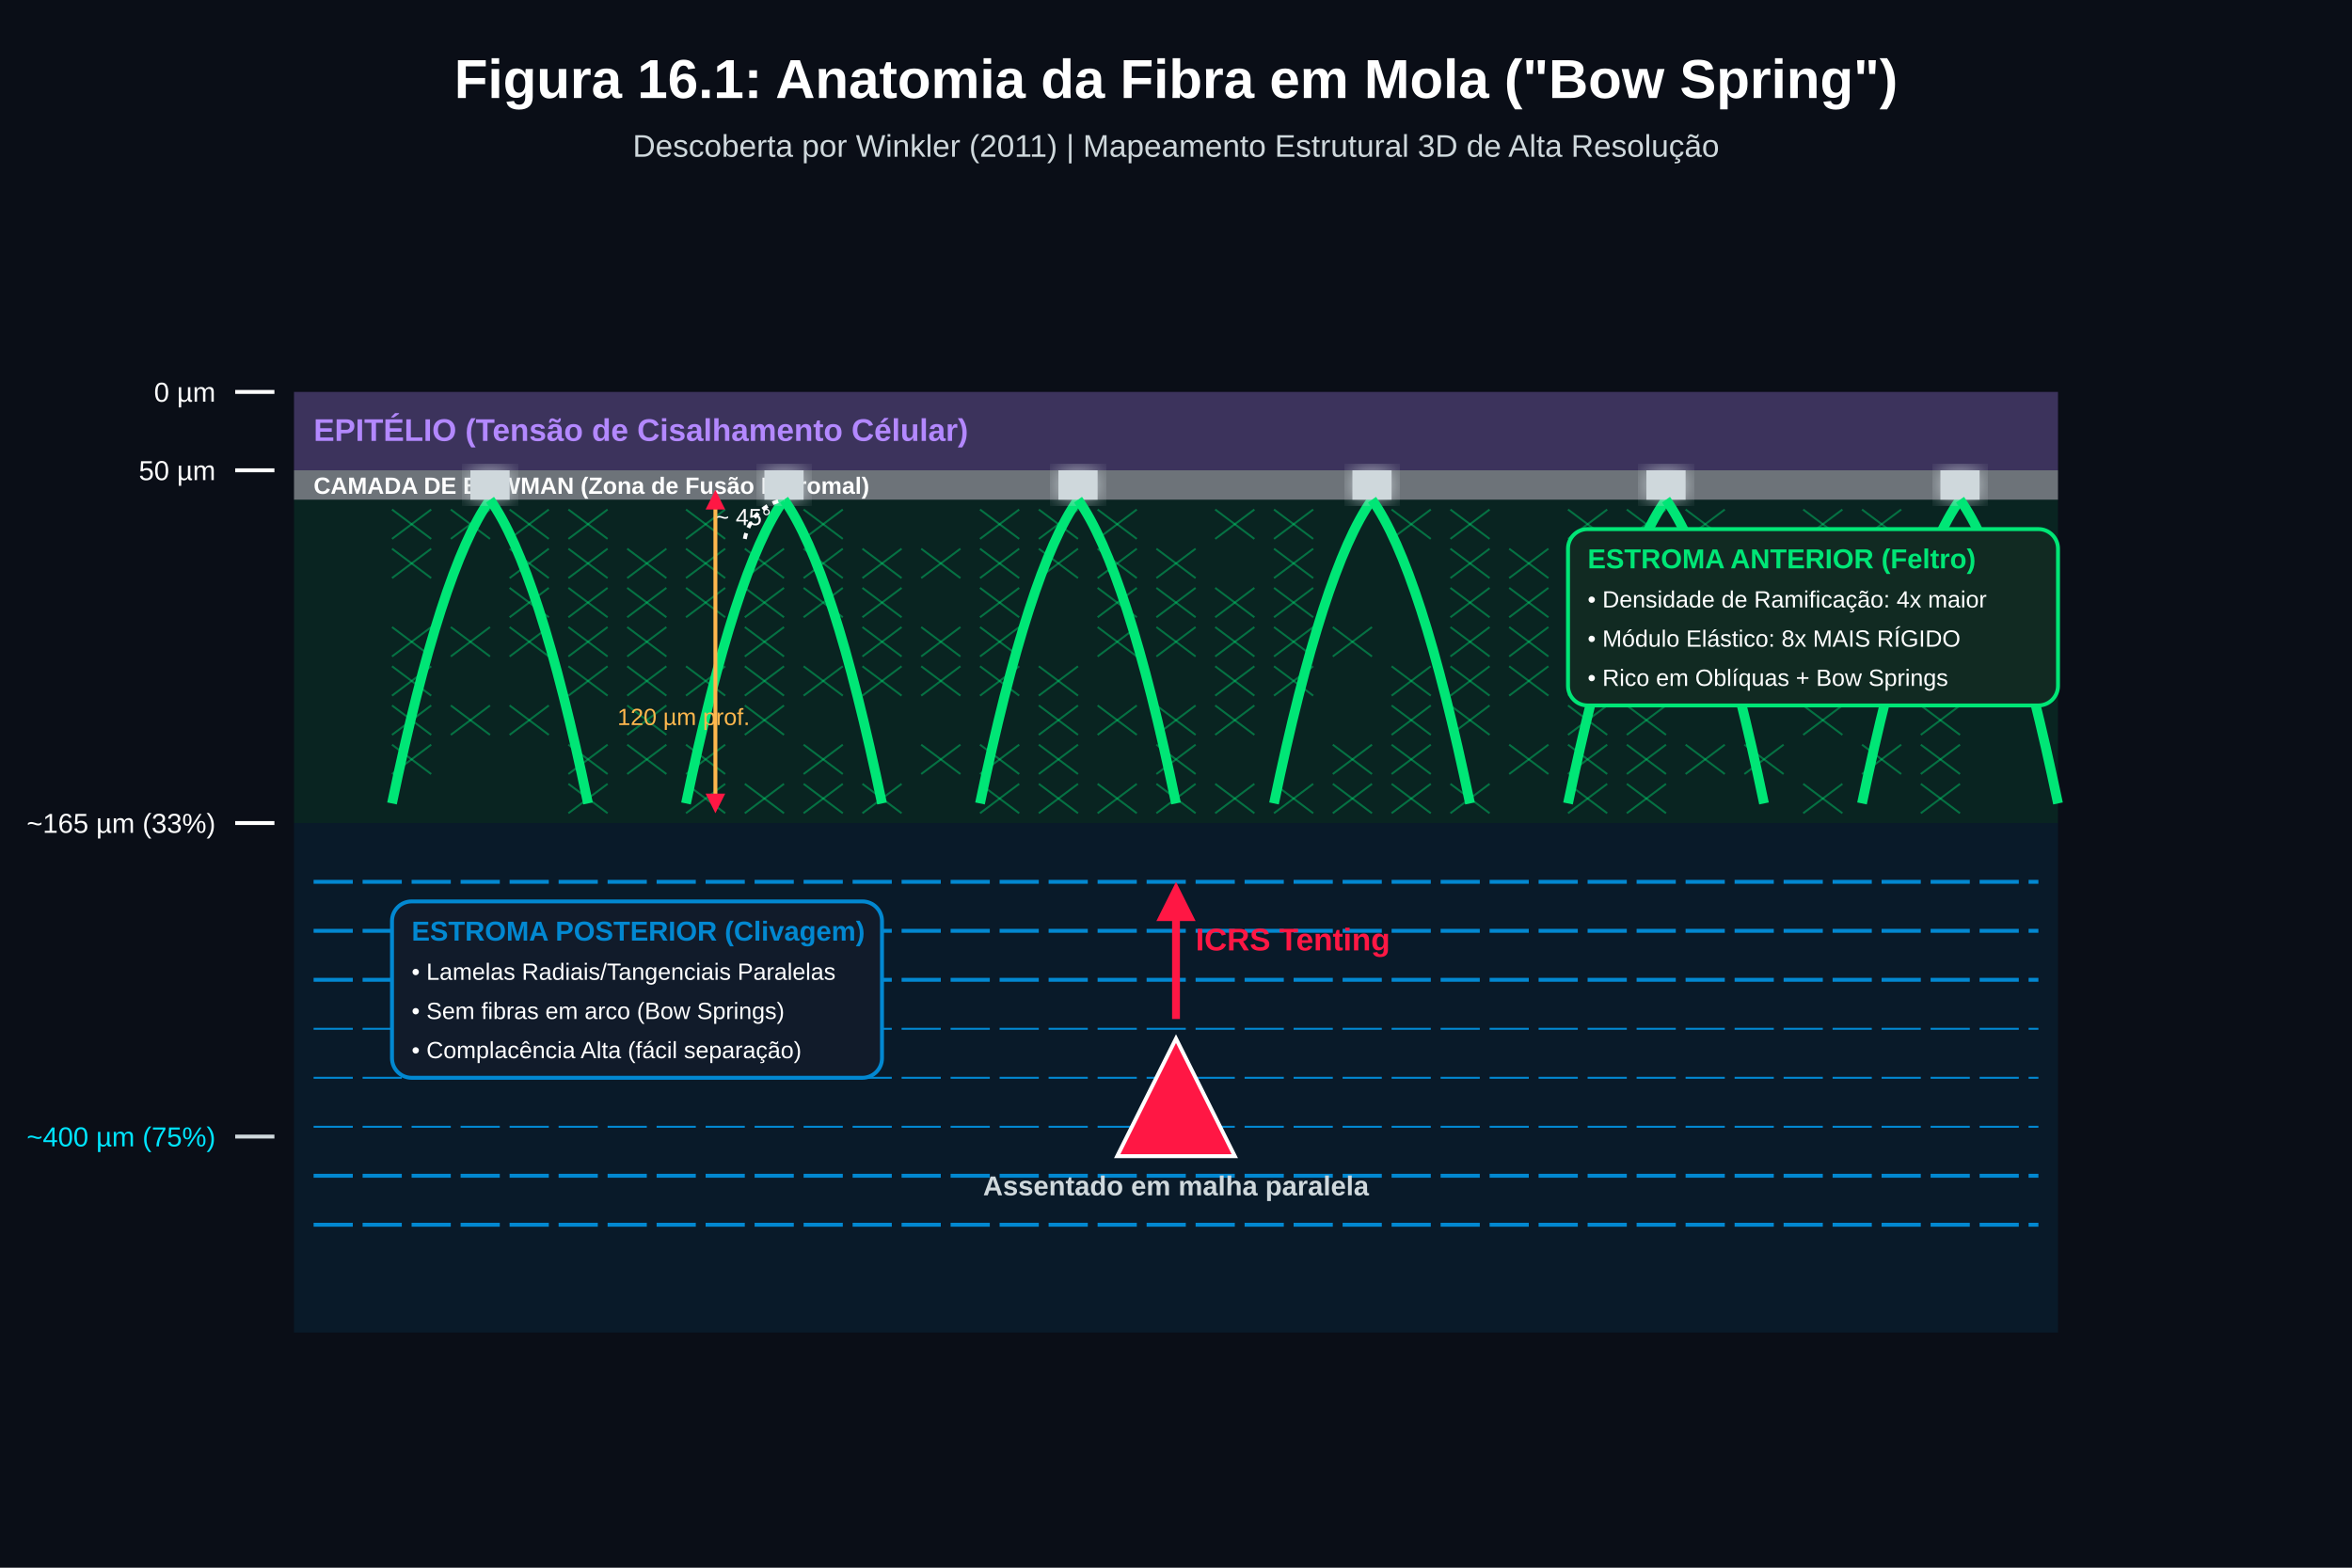
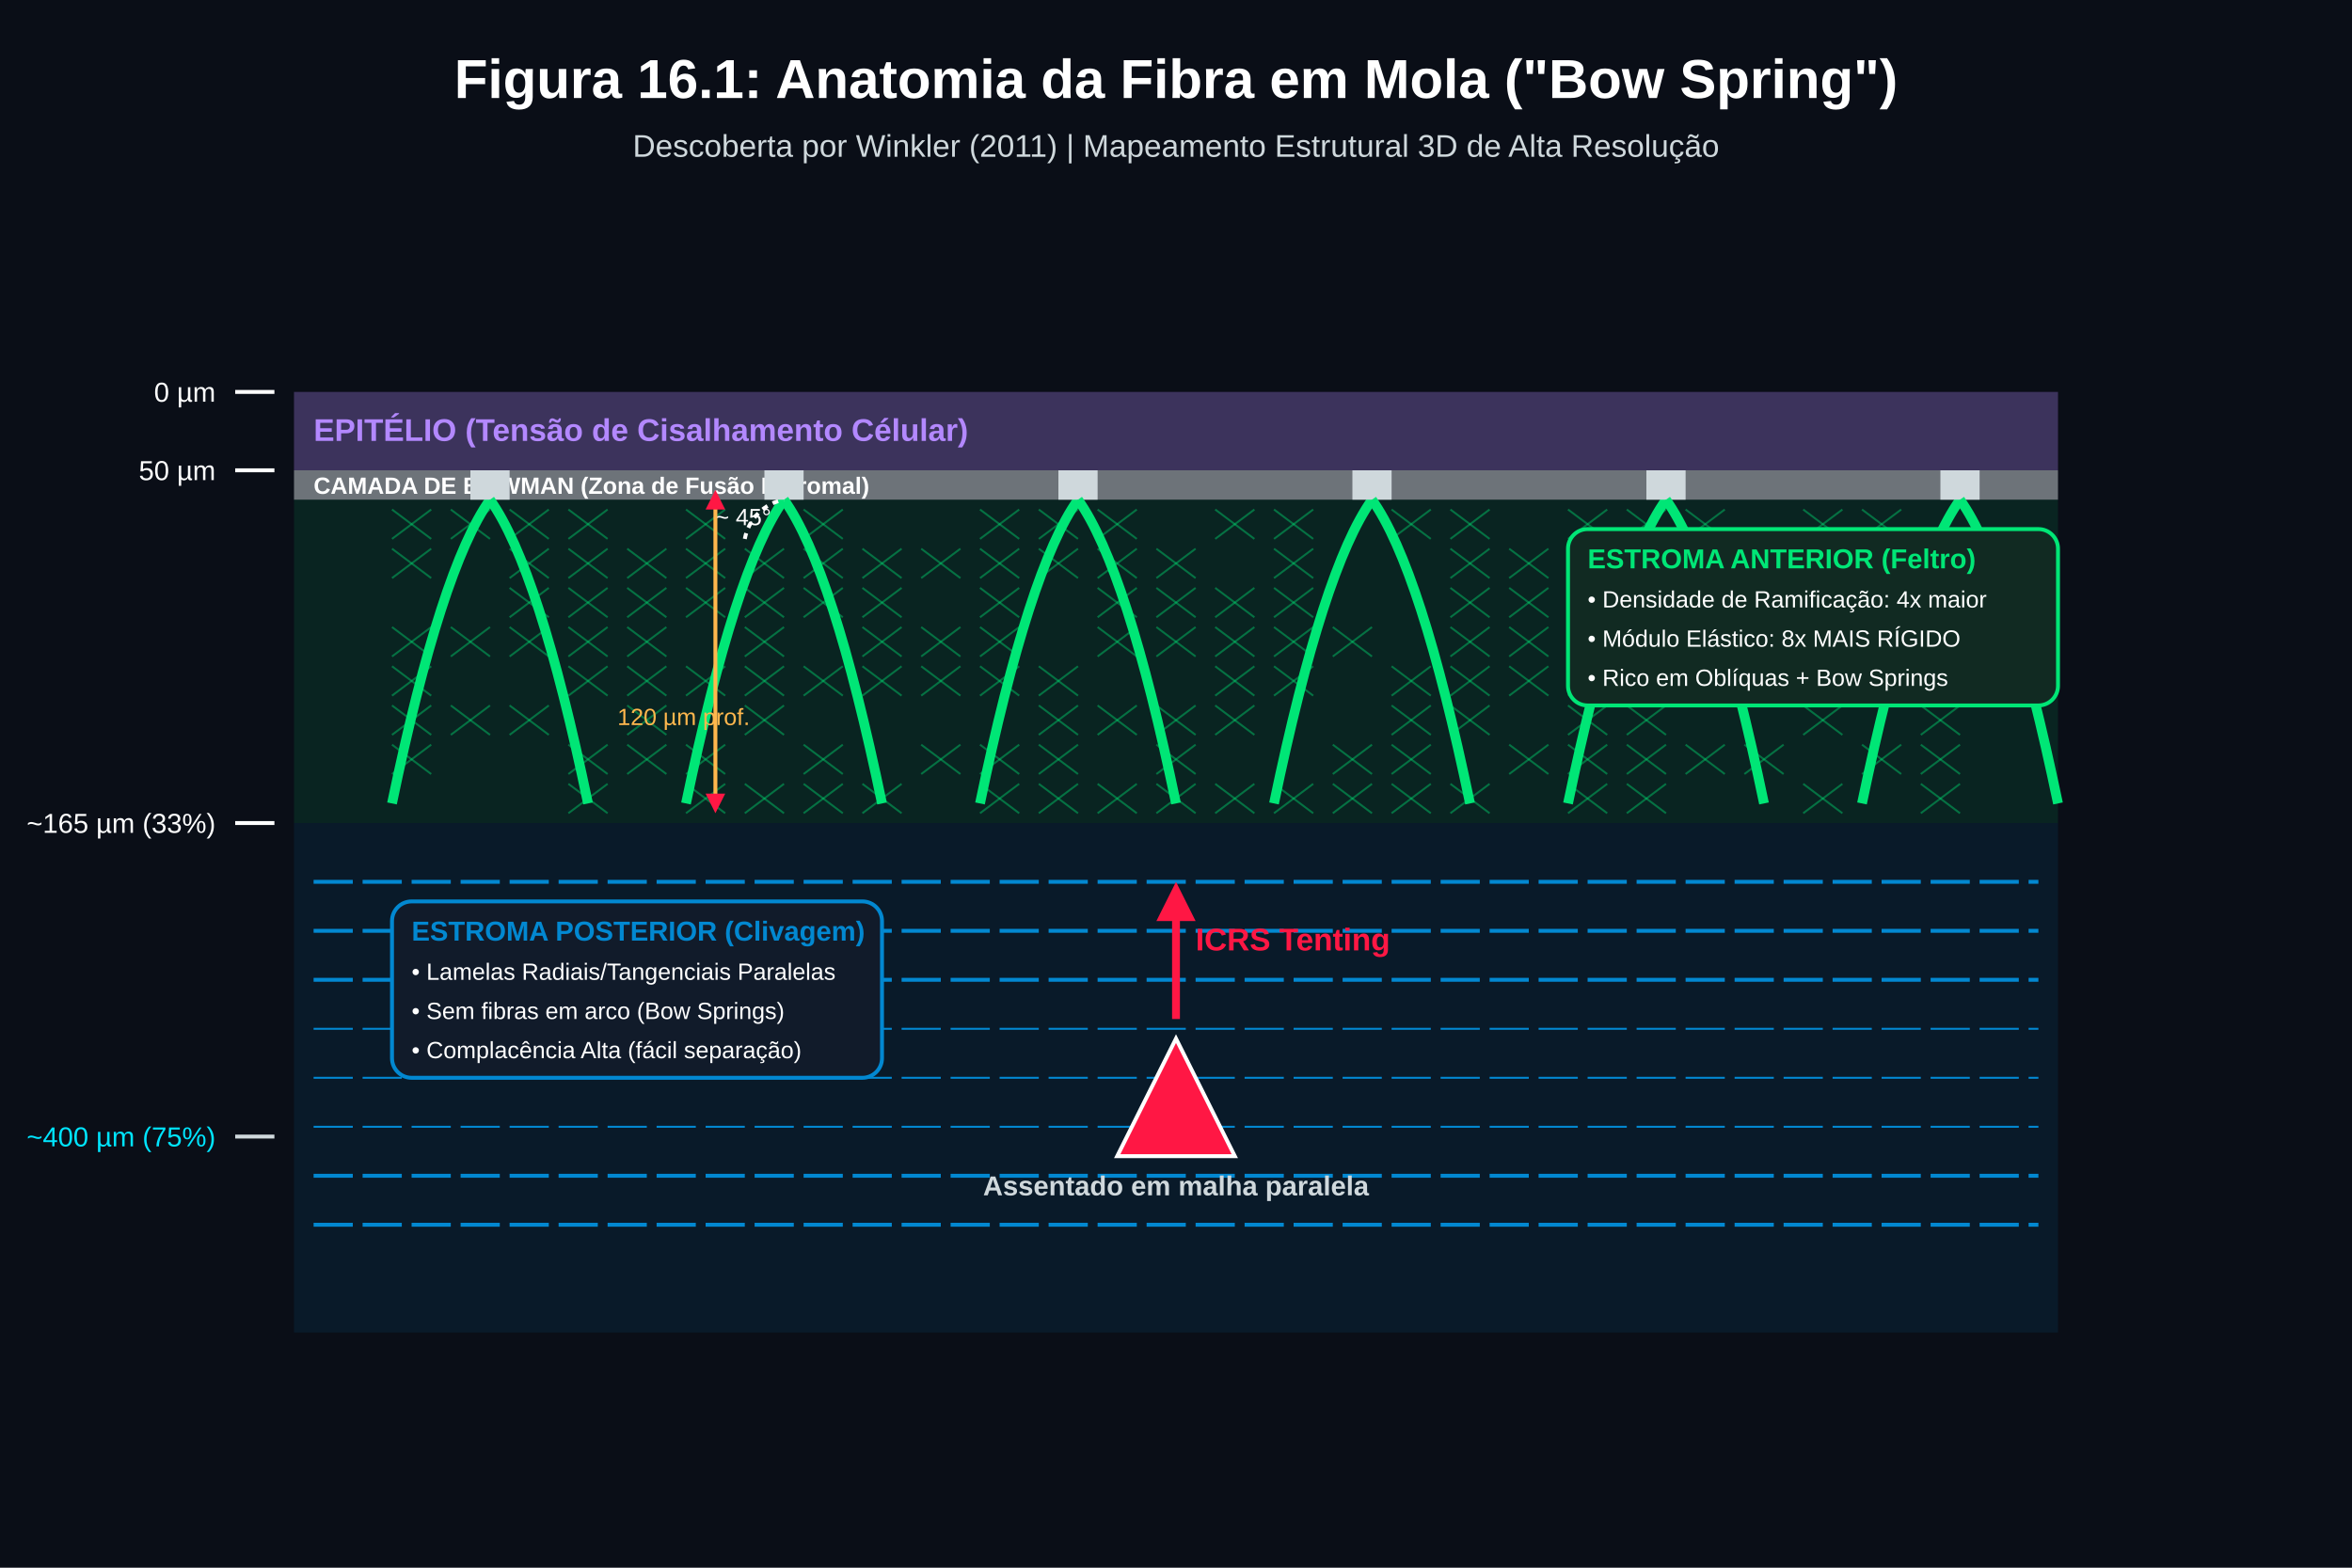
<svg xmlns="http://www.w3.org/2000/svg" viewBox="0 0 1200 800">
  <rect width="1200" height="800" fill="#0A0E17" />
  <defs>
-     <filter id="glowF" x="-20%" y="-20%" width="140%" height="140%">
-       <feGaussianBlur stdDeviation="6" result="blur" />
-       <feMerge>
-         <feMergeNode in="blur" />
-         <feMergeNode in="SourceGraphic" />
-       </feMerge>
-     </filter>
    <marker id="arrowB" viewBox="0 0 10 10" refX="5" refY="5" markerWidth="5" markerHeight="5" orient="auto-start-reverse">
      <path d="M 0 0 L 10 5 L 0 10 z" fill="#0288d1" />
    </marker>
    <marker id="arrowR" viewBox="0 0 10 10" refX="5" refY="5" markerWidth="5" markerHeight="5" orient="auto-start-reverse">
      <path d="M 0 0 L 10 5 L 0 10 z" fill="#ff1744" />
    </marker>
  </defs>
  <text x="600" y="50" fill="#ffffff" font-family="Arial" font-size="28" font-weight="bold" text-anchor="middle">Figura 16.1: Anatomia da Fibra em Mola ("Bow Spring")</text>
  <text x="600" y="80" fill="#cfd8dc" font-family="Arial" font-size="16" text-anchor="middle">Descoberta por Winkler (2011) | Mapeamento Estrutural 3D de Alta Resolução</text>
  <rect x="150" y="200" width="900" height="40" fill="#b388ff" opacity="0.3" />
  <rect x="150" y="240" width="900" height="15" fill="#cfd8dc" opacity="0.5" />
  <rect x="150" y="255" width="900" height="165" fill="#00e676" opacity="0.1" />
  <rect x="150" y="420" width="900" height="260" fill="#0288d1" opacity="0.1" />
  <line x1="120" y1="200" x2="140" y2="200" stroke="#ffffff" stroke-width="2" />
  <text x="110" y="205" fill="#ffffff" font-family="Arial" font-size="14" text-anchor="end">0 µm</text>
  <line x1="120" y1="240" x2="140" y2="240" stroke="#ffffff" stroke-width="2" />
  <text x="110" y="245" fill="#ffffff" font-family="Arial" font-size="14" text-anchor="end">50 µm</text>
  <line x1="120" y1="420" x2="140" y2="420" stroke="#ffffff" stroke-width="2" />
  <text x="110" y="425" fill="#ffffff" font-family="Arial" font-size="14" text-anchor="end">~165 µm (33%)</text>
  <line x1="120" y1="580" x2="140" y2="580" stroke="#cfd8dc" stroke-width="2" />
  <text x="110" y="585" fill="#00e5ff" font-family="Arial" font-size="14" text-anchor="end">~400 µm (75%)</text>
  <text x="160" y="225" fill="#b388ff" font-family="Arial" font-size="16" font-weight="bold">EPITÉLIO (Tensão de Cisalhamento Célular)</text>
  <text x="160" y="252" fill="#ffffff" font-family="Arial" font-size="12" font-weight="bold">CAMADA DE BOWMAN (Zona de Fusão Estromal)</text>
  <line x1="200" y1="260" x2="220" y2="275" stroke="#00e676" stroke-width="1" opacity="0.4" />
  <line x1="220" y1="260" x2="200" y2="275" stroke="#00e676" stroke-width="1" opacity="0.4" />
  <line x1="200" y1="280" x2="220" y2="295" stroke="#00e676" stroke-width="1" opacity="0.4" />
  <line x1="220" y1="280" x2="200" y2="295" stroke="#00e676" stroke-width="1" opacity="0.4" />
  <line x1="200" y1="320" x2="220" y2="335" stroke="#00e676" stroke-width="1" opacity="0.4" />
  <line x1="220" y1="320" x2="200" y2="335" stroke="#00e676" stroke-width="1" opacity="0.4" />
  <line x1="200" y1="340" x2="220" y2="355" stroke="#00e676" stroke-width="1" opacity="0.4" />
  <line x1="220" y1="340" x2="200" y2="355" stroke="#00e676" stroke-width="1" opacity="0.4" />
  <line x1="200" y1="360" x2="220" y2="375" stroke="#00e676" stroke-width="1" opacity="0.4" />
  <line x1="220" y1="360" x2="200" y2="375" stroke="#00e676" stroke-width="1" opacity="0.4" />
  <line x1="200" y1="380" x2="220" y2="395" stroke="#00e676" stroke-width="1" opacity="0.4" />
  <line x1="220" y1="380" x2="200" y2="395" stroke="#00e676" stroke-width="1" opacity="0.4" />
  <line x1="230" y1="260" x2="250" y2="275" stroke="#00e676" stroke-width="1" opacity="0.4" />
  <line x1="250" y1="260" x2="230" y2="275" stroke="#00e676" stroke-width="1" opacity="0.4" />
  <line x1="230" y1="320" x2="250" y2="335" stroke="#00e676" stroke-width="1" opacity="0.4" />
  <line x1="250" y1="320" x2="230" y2="335" stroke="#00e676" stroke-width="1" opacity="0.4" />
  <line x1="230" y1="360" x2="250" y2="375" stroke="#00e676" stroke-width="1" opacity="0.4" />
  <line x1="250" y1="360" x2="230" y2="375" stroke="#00e676" stroke-width="1" opacity="0.4" />
  <line x1="260" y1="260" x2="280" y2="275" stroke="#00e676" stroke-width="1" opacity="0.4" />
  <line x1="280" y1="260" x2="260" y2="275" stroke="#00e676" stroke-width="1" opacity="0.4" />
  <line x1="260" y1="280" x2="280" y2="295" stroke="#00e676" stroke-width="1" opacity="0.4" />
  <line x1="280" y1="280" x2="260" y2="295" stroke="#00e676" stroke-width="1" opacity="0.4" />
  <line x1="260" y1="300" x2="280" y2="315" stroke="#00e676" stroke-width="1" opacity="0.4" />
  <line x1="280" y1="300" x2="260" y2="315" stroke="#00e676" stroke-width="1" opacity="0.4" />
  <line x1="260" y1="320" x2="280" y2="335" stroke="#00e676" stroke-width="1" opacity="0.4" />
  <line x1="280" y1="320" x2="260" y2="335" stroke="#00e676" stroke-width="1" opacity="0.4" />
  <line x1="260" y1="360" x2="280" y2="375" stroke="#00e676" stroke-width="1" opacity="0.4" />
  <line x1="280" y1="360" x2="260" y2="375" stroke="#00e676" stroke-width="1" opacity="0.4" />
  <line x1="290" y1="260" x2="310" y2="275" stroke="#00e676" stroke-width="1" opacity="0.4" />
  <line x1="310" y1="260" x2="290" y2="275" stroke="#00e676" stroke-width="1" opacity="0.4" />
  <line x1="290" y1="280" x2="310" y2="295" stroke="#00e676" stroke-width="1" opacity="0.4" />
  <line x1="310" y1="280" x2="290" y2="295" stroke="#00e676" stroke-width="1" opacity="0.4" />
  <line x1="290" y1="300" x2="310" y2="315" stroke="#00e676" stroke-width="1" opacity="0.4" />
  <line x1="310" y1="300" x2="290" y2="315" stroke="#00e676" stroke-width="1" opacity="0.4" />
  <line x1="290" y1="320" x2="310" y2="335" stroke="#00e676" stroke-width="1" opacity="0.4" />
  <line x1="310" y1="320" x2="290" y2="335" stroke="#00e676" stroke-width="1" opacity="0.4" />
  <line x1="290" y1="340" x2="310" y2="355" stroke="#00e676" stroke-width="1" opacity="0.4" />
  <line x1="310" y1="340" x2="290" y2="355" stroke="#00e676" stroke-width="1" opacity="0.4" />
  <line x1="290" y1="380" x2="310" y2="395" stroke="#00e676" stroke-width="1" opacity="0.4" />
  <line x1="310" y1="380" x2="290" y2="395" stroke="#00e676" stroke-width="1" opacity="0.4" />
  <line x1="290" y1="400" x2="310" y2="415" stroke="#00e676" stroke-width="1" opacity="0.4" />
  <line x1="310" y1="400" x2="290" y2="415" stroke="#00e676" stroke-width="1" opacity="0.4" />
  <line x1="320" y1="280" x2="340" y2="295" stroke="#00e676" stroke-width="1" opacity="0.4" />
  <line x1="340" y1="280" x2="320" y2="295" stroke="#00e676" stroke-width="1" opacity="0.4" />
  <line x1="320" y1="300" x2="340" y2="315" stroke="#00e676" stroke-width="1" opacity="0.4" />
  <line x1="340" y1="300" x2="320" y2="315" stroke="#00e676" stroke-width="1" opacity="0.4" />
  <line x1="320" y1="320" x2="340" y2="335" stroke="#00e676" stroke-width="1" opacity="0.4" />
  <line x1="340" y1="320" x2="320" y2="335" stroke="#00e676" stroke-width="1" opacity="0.4" />
  <line x1="320" y1="340" x2="340" y2="355" stroke="#00e676" stroke-width="1" opacity="0.4" />
  <line x1="340" y1="340" x2="320" y2="355" stroke="#00e676" stroke-width="1" opacity="0.4" />
  <line x1="320" y1="360" x2="340" y2="375" stroke="#00e676" stroke-width="1" opacity="0.4" />
  <line x1="340" y1="360" x2="320" y2="375" stroke="#00e676" stroke-width="1" opacity="0.4" />
  <line x1="320" y1="380" x2="340" y2="395" stroke="#00e676" stroke-width="1" opacity="0.4" />
  <line x1="340" y1="380" x2="320" y2="395" stroke="#00e676" stroke-width="1" opacity="0.4" />
  <line x1="350" y1="260" x2="370" y2="275" stroke="#00e676" stroke-width="1" opacity="0.4" />
  <line x1="370" y1="260" x2="350" y2="275" stroke="#00e676" stroke-width="1" opacity="0.4" />
  <line x1="350" y1="280" x2="370" y2="295" stroke="#00e676" stroke-width="1" opacity="0.4" />
  <line x1="370" y1="280" x2="350" y2="295" stroke="#00e676" stroke-width="1" opacity="0.4" />
  <line x1="350" y1="300" x2="370" y2="315" stroke="#00e676" stroke-width="1" opacity="0.4" />
  <line x1="370" y1="300" x2="350" y2="315" stroke="#00e676" stroke-width="1" opacity="0.4" />
  <line x1="350" y1="340" x2="370" y2="355" stroke="#00e676" stroke-width="1" opacity="0.4" />
  <line x1="370" y1="340" x2="350" y2="355" stroke="#00e676" stroke-width="1" opacity="0.4" />
  <line x1="350" y1="380" x2="370" y2="395" stroke="#00e676" stroke-width="1" opacity="0.4" />
  <line x1="370" y1="380" x2="350" y2="395" stroke="#00e676" stroke-width="1" opacity="0.4" />
  <line x1="350" y1="400" x2="370" y2="415" stroke="#00e676" stroke-width="1" opacity="0.4" />
  <line x1="370" y1="400" x2="350" y2="415" stroke="#00e676" stroke-width="1" opacity="0.4" />
  <line x1="380" y1="280" x2="400" y2="295" stroke="#00e676" stroke-width="1" opacity="0.4" />
  <line x1="400" y1="280" x2="380" y2="295" stroke="#00e676" stroke-width="1" opacity="0.4" />
  <line x1="380" y1="300" x2="400" y2="315" stroke="#00e676" stroke-width="1" opacity="0.4" />
  <line x1="400" y1="300" x2="380" y2="315" stroke="#00e676" stroke-width="1" opacity="0.4" />
  <line x1="380" y1="320" x2="400" y2="335" stroke="#00e676" stroke-width="1" opacity="0.4" />
  <line x1="400" y1="320" x2="380" y2="335" stroke="#00e676" stroke-width="1" opacity="0.4" />
  <line x1="380" y1="340" x2="400" y2="355" stroke="#00e676" stroke-width="1" opacity="0.4" />
  <line x1="400" y1="340" x2="380" y2="355" stroke="#00e676" stroke-width="1" opacity="0.4" />
  <line x1="380" y1="360" x2="400" y2="375" stroke="#00e676" stroke-width="1" opacity="0.4" />
  <line x1="400" y1="360" x2="380" y2="375" stroke="#00e676" stroke-width="1" opacity="0.4" />
  <line x1="380" y1="400" x2="400" y2="415" stroke="#00e676" stroke-width="1" opacity="0.4" />
  <line x1="400" y1="400" x2="380" y2="415" stroke="#00e676" stroke-width="1" opacity="0.4" />
  <line x1="410" y1="260" x2="430" y2="275" stroke="#00e676" stroke-width="1" opacity="0.4" />
  <line x1="430" y1="260" x2="410" y2="275" stroke="#00e676" stroke-width="1" opacity="0.4" />
  <line x1="410" y1="280" x2="430" y2="295" stroke="#00e676" stroke-width="1" opacity="0.4" />
  <line x1="430" y1="280" x2="410" y2="295" stroke="#00e676" stroke-width="1" opacity="0.4" />
  <line x1="410" y1="300" x2="430" y2="315" stroke="#00e676" stroke-width="1" opacity="0.4" />
  <line x1="430" y1="300" x2="410" y2="315" stroke="#00e676" stroke-width="1" opacity="0.4" />
  <line x1="410" y1="340" x2="430" y2="355" stroke="#00e676" stroke-width="1" opacity="0.4" />
  <line x1="430" y1="340" x2="410" y2="355" stroke="#00e676" stroke-width="1" opacity="0.4" />
  <line x1="410" y1="380" x2="430" y2="395" stroke="#00e676" stroke-width="1" opacity="0.4" />
  <line x1="430" y1="380" x2="410" y2="395" stroke="#00e676" stroke-width="1" opacity="0.4" />
  <line x1="410" y1="400" x2="430" y2="415" stroke="#00e676" stroke-width="1" opacity="0.4" />
  <line x1="430" y1="400" x2="410" y2="415" stroke="#00e676" stroke-width="1" opacity="0.4" />
  <line x1="440" y1="280" x2="460" y2="295" stroke="#00e676" stroke-width="1" opacity="0.4" />
  <line x1="460" y1="280" x2="440" y2="295" stroke="#00e676" stroke-width="1" opacity="0.4" />
  <line x1="440" y1="300" x2="460" y2="315" stroke="#00e676" stroke-width="1" opacity="0.4" />
  <line x1="460" y1="300" x2="440" y2="315" stroke="#00e676" stroke-width="1" opacity="0.4" />
  <line x1="440" y1="320" x2="460" y2="335" stroke="#00e676" stroke-width="1" opacity="0.4" />
  <line x1="460" y1="320" x2="440" y2="335" stroke="#00e676" stroke-width="1" opacity="0.4" />
  <line x1="440" y1="340" x2="460" y2="355" stroke="#00e676" stroke-width="1" opacity="0.4" />
  <line x1="460" y1="340" x2="440" y2="355" stroke="#00e676" stroke-width="1" opacity="0.4" />
  <line x1="440" y1="400" x2="460" y2="415" stroke="#00e676" stroke-width="1" opacity="0.4" />
  <line x1="460" y1="400" x2="440" y2="415" stroke="#00e676" stroke-width="1" opacity="0.4" />
  <line x1="470" y1="280" x2="490" y2="295" stroke="#00e676" stroke-width="1" opacity="0.4" />
  <line x1="490" y1="280" x2="470" y2="295" stroke="#00e676" stroke-width="1" opacity="0.4" />
  <line x1="470" y1="320" x2="490" y2="335" stroke="#00e676" stroke-width="1" opacity="0.4" />
  <line x1="490" y1="320" x2="470" y2="335" stroke="#00e676" stroke-width="1" opacity="0.4" />
  <line x1="470" y1="340" x2="490" y2="355" stroke="#00e676" stroke-width="1" opacity="0.4" />
  <line x1="490" y1="340" x2="470" y2="355" stroke="#00e676" stroke-width="1" opacity="0.4" />
  <line x1="470" y1="380" x2="490" y2="395" stroke="#00e676" stroke-width="1" opacity="0.4" />
  <line x1="490" y1="380" x2="470" y2="395" stroke="#00e676" stroke-width="1" opacity="0.4" />
  <line x1="500" y1="260" x2="520" y2="275" stroke="#00e676" stroke-width="1" opacity="0.4" />
  <line x1="520" y1="260" x2="500" y2="275" stroke="#00e676" stroke-width="1" opacity="0.4" />
  <line x1="500" y1="280" x2="520" y2="295" stroke="#00e676" stroke-width="1" opacity="0.4" />
  <line x1="520" y1="280" x2="500" y2="295" stroke="#00e676" stroke-width="1" opacity="0.4" />
  <line x1="500" y1="300" x2="520" y2="315" stroke="#00e676" stroke-width="1" opacity="0.4" />
  <line x1="520" y1="300" x2="500" y2="315" stroke="#00e676" stroke-width="1" opacity="0.4" />
  <line x1="500" y1="320" x2="520" y2="335" stroke="#00e676" stroke-width="1" opacity="0.4" />
  <line x1="520" y1="320" x2="500" y2="335" stroke="#00e676" stroke-width="1" opacity="0.4" />
  <line x1="500" y1="340" x2="520" y2="355" stroke="#00e676" stroke-width="1" opacity="0.4" />
  <line x1="520" y1="340" x2="500" y2="355" stroke="#00e676" stroke-width="1" opacity="0.4" />
  <line x1="500" y1="380" x2="520" y2="395" stroke="#00e676" stroke-width="1" opacity="0.4" />
  <line x1="520" y1="380" x2="500" y2="395" stroke="#00e676" stroke-width="1" opacity="0.4" />
  <line x1="500" y1="400" x2="520" y2="415" stroke="#00e676" stroke-width="1" opacity="0.4" />
  <line x1="520" y1="400" x2="500" y2="415" stroke="#00e676" stroke-width="1" opacity="0.4" />
  <line x1="530" y1="260" x2="550" y2="275" stroke="#00e676" stroke-width="1" opacity="0.4" />
  <line x1="550" y1="260" x2="530" y2="275" stroke="#00e676" stroke-width="1" opacity="0.4" />
  <line x1="530" y1="280" x2="550" y2="295" stroke="#00e676" stroke-width="1" opacity="0.4" />
  <line x1="550" y1="280" x2="530" y2="295" stroke="#00e676" stroke-width="1" opacity="0.4" />
  <line x1="530" y1="340" x2="550" y2="355" stroke="#00e676" stroke-width="1" opacity="0.4" />
  <line x1="550" y1="340" x2="530" y2="355" stroke="#00e676" stroke-width="1" opacity="0.4" />
  <line x1="530" y1="360" x2="550" y2="375" stroke="#00e676" stroke-width="1" opacity="0.4" />
  <line x1="550" y1="360" x2="530" y2="375" stroke="#00e676" stroke-width="1" opacity="0.4" />
  <line x1="530" y1="380" x2="550" y2="395" stroke="#00e676" stroke-width="1" opacity="0.4" />
  <line x1="550" y1="380" x2="530" y2="395" stroke="#00e676" stroke-width="1" opacity="0.4" />
  <line x1="530" y1="400" x2="550" y2="415" stroke="#00e676" stroke-width="1" opacity="0.4" />
  <line x1="550" y1="400" x2="530" y2="415" stroke="#00e676" stroke-width="1" opacity="0.4" />
  <line x1="560" y1="260" x2="580" y2="275" stroke="#00e676" stroke-width="1" opacity="0.4" />
  <line x1="580" y1="260" x2="560" y2="275" stroke="#00e676" stroke-width="1" opacity="0.4" />
  <line x1="560" y1="280" x2="580" y2="295" stroke="#00e676" stroke-width="1" opacity="0.4" />
  <line x1="580" y1="280" x2="560" y2="295" stroke="#00e676" stroke-width="1" opacity="0.4" />
  <line x1="560" y1="300" x2="580" y2="315" stroke="#00e676" stroke-width="1" opacity="0.4" />
  <line x1="580" y1="300" x2="560" y2="315" stroke="#00e676" stroke-width="1" opacity="0.4" />
  <line x1="560" y1="320" x2="580" y2="335" stroke="#00e676" stroke-width="1" opacity="0.4" />
  <line x1="580" y1="320" x2="560" y2="335" stroke="#00e676" stroke-width="1" opacity="0.4" />
  <line x1="560" y1="360" x2="580" y2="375" stroke="#00e676" stroke-width="1" opacity="0.4" />
  <line x1="580" y1="360" x2="560" y2="375" stroke="#00e676" stroke-width="1" opacity="0.4" />
  <line x1="560" y1="400" x2="580" y2="415" stroke="#00e676" stroke-width="1" opacity="0.4" />
  <line x1="580" y1="400" x2="560" y2="415" stroke="#00e676" stroke-width="1" opacity="0.4" />
  <line x1="590" y1="280" x2="610" y2="295" stroke="#00e676" stroke-width="1" opacity="0.4" />
  <line x1="610" y1="280" x2="590" y2="295" stroke="#00e676" stroke-width="1" opacity="0.4" />
  <line x1="590" y1="300" x2="610" y2="315" stroke="#00e676" stroke-width="1" opacity="0.4" />
  <line x1="610" y1="300" x2="590" y2="315" stroke="#00e676" stroke-width="1" opacity="0.4" />
  <line x1="590" y1="320" x2="610" y2="335" stroke="#00e676" stroke-width="1" opacity="0.4" />
  <line x1="610" y1="320" x2="590" y2="335" stroke="#00e676" stroke-width="1" opacity="0.4" />
  <line x1="590" y1="360" x2="610" y2="375" stroke="#00e676" stroke-width="1" opacity="0.4" />
  <line x1="610" y1="360" x2="590" y2="375" stroke="#00e676" stroke-width="1" opacity="0.4" />
  <line x1="590" y1="380" x2="610" y2="395" stroke="#00e676" stroke-width="1" opacity="0.4" />
  <line x1="610" y1="380" x2="590" y2="395" stroke="#00e676" stroke-width="1" opacity="0.4" />
  <line x1="590" y1="400" x2="610" y2="415" stroke="#00e676" stroke-width="1" opacity="0.4" />
  <line x1="610" y1="400" x2="590" y2="415" stroke="#00e676" stroke-width="1" opacity="0.4" />
  <line x1="620" y1="260" x2="640" y2="275" stroke="#00e676" stroke-width="1" opacity="0.4" />
  <line x1="640" y1="260" x2="620" y2="275" stroke="#00e676" stroke-width="1" opacity="0.4" />
  <line x1="620" y1="300" x2="640" y2="315" stroke="#00e676" stroke-width="1" opacity="0.4" />
  <line x1="640" y1="300" x2="620" y2="315" stroke="#00e676" stroke-width="1" opacity="0.4" />
  <line x1="620" y1="320" x2="640" y2="335" stroke="#00e676" stroke-width="1" opacity="0.4" />
  <line x1="640" y1="320" x2="620" y2="335" stroke="#00e676" stroke-width="1" opacity="0.4" />
  <line x1="620" y1="340" x2="640" y2="355" stroke="#00e676" stroke-width="1" opacity="0.4" />
  <line x1="640" y1="340" x2="620" y2="355" stroke="#00e676" stroke-width="1" opacity="0.4" />
  <line x1="620" y1="360" x2="640" y2="375" stroke="#00e676" stroke-width="1" opacity="0.4" />
  <line x1="640" y1="360" x2="620" y2="375" stroke="#00e676" stroke-width="1" opacity="0.4" />
  <line x1="620" y1="400" x2="640" y2="415" stroke="#00e676" stroke-width="1" opacity="0.4" />
  <line x1="640" y1="400" x2="620" y2="415" stroke="#00e676" stroke-width="1" opacity="0.4" />
  <line x1="650" y1="260" x2="670" y2="275" stroke="#00e676" stroke-width="1" opacity="0.4" />
  <line x1="670" y1="260" x2="650" y2="275" stroke="#00e676" stroke-width="1" opacity="0.4" />
  <line x1="650" y1="280" x2="670" y2="295" stroke="#00e676" stroke-width="1" opacity="0.4" />
  <line x1="670" y1="280" x2="650" y2="295" stroke="#00e676" stroke-width="1" opacity="0.4" />
  <line x1="650" y1="300" x2="670" y2="315" stroke="#00e676" stroke-width="1" opacity="0.4" />
  <line x1="670" y1="300" x2="650" y2="315" stroke="#00e676" stroke-width="1" opacity="0.4" />
  <line x1="650" y1="320" x2="670" y2="335" stroke="#00e676" stroke-width="1" opacity="0.4" />
  <line x1="670" y1="320" x2="650" y2="335" stroke="#00e676" stroke-width="1" opacity="0.4" />
  <line x1="650" y1="340" x2="670" y2="355" stroke="#00e676" stroke-width="1" opacity="0.4" />
  <line x1="670" y1="340" x2="650" y2="355" stroke="#00e676" stroke-width="1" opacity="0.4" />
  <line x1="650" y1="400" x2="670" y2="415" stroke="#00e676" stroke-width="1" opacity="0.4" />
  <line x1="670" y1="400" x2="650" y2="415" stroke="#00e676" stroke-width="1" opacity="0.4" />
  <line x1="680" y1="320" x2="700" y2="335" stroke="#00e676" stroke-width="1" opacity="0.4" />
  <line x1="700" y1="320" x2="680" y2="335" stroke="#00e676" stroke-width="1" opacity="0.4" />
  <line x1="680" y1="380" x2="700" y2="395" stroke="#00e676" stroke-width="1" opacity="0.4" />
  <line x1="700" y1="380" x2="680" y2="395" stroke="#00e676" stroke-width="1" opacity="0.4" />
  <line x1="680" y1="400" x2="700" y2="415" stroke="#00e676" stroke-width="1" opacity="0.4" />
  <line x1="700" y1="400" x2="680" y2="415" stroke="#00e676" stroke-width="1" opacity="0.4" />
  <line x1="710" y1="260" x2="730" y2="275" stroke="#00e676" stroke-width="1" opacity="0.4" />
  <line x1="730" y1="260" x2="710" y2="275" stroke="#00e676" stroke-width="1" opacity="0.4" />
  <line x1="710" y1="340" x2="730" y2="355" stroke="#00e676" stroke-width="1" opacity="0.4" />
  <line x1="730" y1="340" x2="710" y2="355" stroke="#00e676" stroke-width="1" opacity="0.4" />
  <line x1="710" y1="360" x2="730" y2="375" stroke="#00e676" stroke-width="1" opacity="0.4" />
  <line x1="730" y1="360" x2="710" y2="375" stroke="#00e676" stroke-width="1" opacity="0.4" />
  <line x1="710" y1="380" x2="730" y2="395" stroke="#00e676" stroke-width="1" opacity="0.4" />
  <line x1="730" y1="380" x2="710" y2="395" stroke="#00e676" stroke-width="1" opacity="0.4" />
  <line x1="710" y1="400" x2="730" y2="415" stroke="#00e676" stroke-width="1" opacity="0.4" />
  <line x1="730" y1="400" x2="710" y2="415" stroke="#00e676" stroke-width="1" opacity="0.4" />
  <line x1="740" y1="260" x2="760" y2="275" stroke="#00e676" stroke-width="1" opacity="0.4" />
  <line x1="760" y1="260" x2="740" y2="275" stroke="#00e676" stroke-width="1" opacity="0.4" />
  <line x1="740" y1="280" x2="760" y2="295" stroke="#00e676" stroke-width="1" opacity="0.4" />
  <line x1="760" y1="280" x2="740" y2="295" stroke="#00e676" stroke-width="1" opacity="0.4" />
  <line x1="740" y1="300" x2="760" y2="315" stroke="#00e676" stroke-width="1" opacity="0.4" />
  <line x1="760" y1="300" x2="740" y2="315" stroke="#00e676" stroke-width="1" opacity="0.4" />
  <line x1="740" y1="320" x2="760" y2="335" stroke="#00e676" stroke-width="1" opacity="0.4" />
  <line x1="760" y1="320" x2="740" y2="335" stroke="#00e676" stroke-width="1" opacity="0.4" />
  <line x1="740" y1="340" x2="760" y2="355" stroke="#00e676" stroke-width="1" opacity="0.4" />
  <line x1="760" y1="340" x2="740" y2="355" stroke="#00e676" stroke-width="1" opacity="0.4" />
  <line x1="740" y1="360" x2="760" y2="375" stroke="#00e676" stroke-width="1" opacity="0.4" />
  <line x1="760" y1="360" x2="740" y2="375" stroke="#00e676" stroke-width="1" opacity="0.4" />
  <line x1="740" y1="400" x2="760" y2="415" stroke="#00e676" stroke-width="1" opacity="0.4" />
  <line x1="760" y1="400" x2="740" y2="415" stroke="#00e676" stroke-width="1" opacity="0.4" />
  <line x1="770" y1="280" x2="790" y2="295" stroke="#00e676" stroke-width="1" opacity="0.4" />
  <line x1="790" y1="280" x2="770" y2="295" stroke="#00e676" stroke-width="1" opacity="0.4" />
  <line x1="770" y1="300" x2="790" y2="315" stroke="#00e676" stroke-width="1" opacity="0.4" />
  <line x1="790" y1="300" x2="770" y2="315" stroke="#00e676" stroke-width="1" opacity="0.4" />
  <line x1="770" y1="320" x2="790" y2="335" stroke="#00e676" stroke-width="1" opacity="0.4" />
  <line x1="790" y1="320" x2="770" y2="335" stroke="#00e676" stroke-width="1" opacity="0.4" />
  <line x1="770" y1="340" x2="790" y2="355" stroke="#00e676" stroke-width="1" opacity="0.4" />
  <line x1="790" y1="340" x2="770" y2="355" stroke="#00e676" stroke-width="1" opacity="0.4" />
  <line x1="770" y1="380" x2="790" y2="395" stroke="#00e676" stroke-width="1" opacity="0.4" />
  <line x1="790" y1="380" x2="770" y2="395" stroke="#00e676" stroke-width="1" opacity="0.4" />
  <line x1="800" y1="260" x2="820" y2="275" stroke="#00e676" stroke-width="1" opacity="0.4" />
  <line x1="820" y1="260" x2="800" y2="275" stroke="#00e676" stroke-width="1" opacity="0.4" />
  <line x1="800" y1="300" x2="820" y2="315" stroke="#00e676" stroke-width="1" opacity="0.4" />
  <line x1="820" y1="300" x2="800" y2="315" stroke="#00e676" stroke-width="1" opacity="0.4" />
  <line x1="800" y1="320" x2="820" y2="335" stroke="#00e676" stroke-width="1" opacity="0.4" />
  <line x1="820" y1="320" x2="800" y2="335" stroke="#00e676" stroke-width="1" opacity="0.4" />
  <line x1="800" y1="340" x2="820" y2="355" stroke="#00e676" stroke-width="1" opacity="0.4" />
  <line x1="820" y1="340" x2="800" y2="355" stroke="#00e676" stroke-width="1" opacity="0.4" />
  <line x1="800" y1="360" x2="820" y2="375" stroke="#00e676" stroke-width="1" opacity="0.4" />
  <line x1="820" y1="360" x2="800" y2="375" stroke="#00e676" stroke-width="1" opacity="0.4" />
  <line x1="800" y1="380" x2="820" y2="395" stroke="#00e676" stroke-width="1" opacity="0.4" />
  <line x1="820" y1="380" x2="800" y2="395" stroke="#00e676" stroke-width="1" opacity="0.4" />
  <line x1="800" y1="400" x2="820" y2="415" stroke="#00e676" stroke-width="1" opacity="0.4" />
  <line x1="820" y1="400" x2="800" y2="415" stroke="#00e676" stroke-width="1" opacity="0.4" />
  <line x1="830" y1="260" x2="850" y2="275" stroke="#00e676" stroke-width="1" opacity="0.4" />
  <line x1="850" y1="260" x2="830" y2="275" stroke="#00e676" stroke-width="1" opacity="0.4" />
  <line x1="830" y1="280" x2="850" y2="295" stroke="#00e676" stroke-width="1" opacity="0.4" />
  <line x1="850" y1="280" x2="830" y2="295" stroke="#00e676" stroke-width="1" opacity="0.4" />
  <line x1="830" y1="300" x2="850" y2="315" stroke="#00e676" stroke-width="1" opacity="0.4" />
  <line x1="850" y1="300" x2="830" y2="315" stroke="#00e676" stroke-width="1" opacity="0.4" />
  <line x1="830" y1="320" x2="850" y2="335" stroke="#00e676" stroke-width="1" opacity="0.4" />
  <line x1="850" y1="320" x2="830" y2="335" stroke="#00e676" stroke-width="1" opacity="0.4" />
  <line x1="830" y1="360" x2="850" y2="375" stroke="#00e676" stroke-width="1" opacity="0.4" />
  <line x1="850" y1="360" x2="830" y2="375" stroke="#00e676" stroke-width="1" opacity="0.4" />
  <line x1="830" y1="380" x2="850" y2="395" stroke="#00e676" stroke-width="1" opacity="0.4" />
  <line x1="850" y1="380" x2="830" y2="395" stroke="#00e676" stroke-width="1" opacity="0.4" />
  <line x1="830" y1="400" x2="850" y2="415" stroke="#00e676" stroke-width="1" opacity="0.4" />
  <line x1="850" y1="400" x2="830" y2="415" stroke="#00e676" stroke-width="1" opacity="0.4" />
  <line x1="860" y1="260" x2="880" y2="275" stroke="#00e676" stroke-width="1" opacity="0.4" />
  <line x1="880" y1="260" x2="860" y2="275" stroke="#00e676" stroke-width="1" opacity="0.4" />
  <line x1="860" y1="280" x2="880" y2="295" stroke="#00e676" stroke-width="1" opacity="0.4" />
  <line x1="880" y1="280" x2="860" y2="295" stroke="#00e676" stroke-width="1" opacity="0.4" />
  <line x1="860" y1="300" x2="880" y2="315" stroke="#00e676" stroke-width="1" opacity="0.4" />
  <line x1="880" y1="300" x2="860" y2="315" stroke="#00e676" stroke-width="1" opacity="0.4" />
  <line x1="860" y1="320" x2="880" y2="335" stroke="#00e676" stroke-width="1" opacity="0.4" />
  <line x1="880" y1="320" x2="860" y2="335" stroke="#00e676" stroke-width="1" opacity="0.4" />
  <line x1="860" y1="340" x2="880" y2="355" stroke="#00e676" stroke-width="1" opacity="0.4" />
  <line x1="880" y1="340" x2="860" y2="355" stroke="#00e676" stroke-width="1" opacity="0.4" />
  <line x1="860" y1="380" x2="880" y2="395" stroke="#00e676" stroke-width="1" opacity="0.4" />
  <line x1="880" y1="380" x2="860" y2="395" stroke="#00e676" stroke-width="1" opacity="0.4" />
  <line x1="890" y1="280" x2="910" y2="295" stroke="#00e676" stroke-width="1" opacity="0.4" />
  <line x1="910" y1="280" x2="890" y2="295" stroke="#00e676" stroke-width="1" opacity="0.4" />
  <line x1="890" y1="300" x2="910" y2="315" stroke="#00e676" stroke-width="1" opacity="0.4" />
  <line x1="910" y1="300" x2="890" y2="315" stroke="#00e676" stroke-width="1" opacity="0.4" />
  <line x1="890" y1="320" x2="910" y2="335" stroke="#00e676" stroke-width="1" opacity="0.4" />
  <line x1="910" y1="320" x2="890" y2="335" stroke="#00e676" stroke-width="1" opacity="0.4" />
  <line x1="890" y1="340" x2="910" y2="355" stroke="#00e676" stroke-width="1" opacity="0.4" />
  <line x1="910" y1="340" x2="890" y2="355" stroke="#00e676" stroke-width="1" opacity="0.4" />
  <line x1="890" y1="380" x2="910" y2="395" stroke="#00e676" stroke-width="1" opacity="0.4" />
  <line x1="910" y1="380" x2="890" y2="395" stroke="#00e676" stroke-width="1" opacity="0.4" />
  <line x1="920" y1="260" x2="940" y2="275" stroke="#00e676" stroke-width="1" opacity="0.4" />
  <line x1="940" y1="260" x2="920" y2="275" stroke="#00e676" stroke-width="1" opacity="0.4" />
  <line x1="920" y1="280" x2="940" y2="295" stroke="#00e676" stroke-width="1" opacity="0.4" />
  <line x1="940" y1="280" x2="920" y2="295" stroke="#00e676" stroke-width="1" opacity="0.4" />
  <line x1="920" y1="300" x2="940" y2="315" stroke="#00e676" stroke-width="1" opacity="0.4" />
  <line x1="940" y1="300" x2="920" y2="315" stroke="#00e676" stroke-width="1" opacity="0.4" />
  <line x1="920" y1="320" x2="940" y2="335" stroke="#00e676" stroke-width="1" opacity="0.4" />
  <line x1="940" y1="320" x2="920" y2="335" stroke="#00e676" stroke-width="1" opacity="0.4" />
  <line x1="920" y1="340" x2="940" y2="355" stroke="#00e676" stroke-width="1" opacity="0.4" />
  <line x1="940" y1="340" x2="920" y2="355" stroke="#00e676" stroke-width="1" opacity="0.4" />
  <line x1="920" y1="360" x2="940" y2="375" stroke="#00e676" stroke-width="1" opacity="0.4" />
  <line x1="940" y1="360" x2="920" y2="375" stroke="#00e676" stroke-width="1" opacity="0.4" />
  <line x1="920" y1="400" x2="940" y2="415" stroke="#00e676" stroke-width="1" opacity="0.4" />
  <line x1="940" y1="400" x2="920" y2="415" stroke="#00e676" stroke-width="1" opacity="0.4" />
  <line x1="950" y1="260" x2="970" y2="275" stroke="#00e676" stroke-width="1" opacity="0.4" />
  <line x1="970" y1="260" x2="950" y2="275" stroke="#00e676" stroke-width="1" opacity="0.4" />
  <line x1="950" y1="280" x2="970" y2="295" stroke="#00e676" stroke-width="1" opacity="0.4" />
  <line x1="970" y1="280" x2="950" y2="295" stroke="#00e676" stroke-width="1" opacity="0.4" />
  <line x1="950" y1="300" x2="970" y2="315" stroke="#00e676" stroke-width="1" opacity="0.4" />
  <line x1="970" y1="300" x2="950" y2="315" stroke="#00e676" stroke-width="1" opacity="0.4" />
  <line x1="950" y1="320" x2="970" y2="335" stroke="#00e676" stroke-width="1" opacity="0.4" />
  <line x1="970" y1="320" x2="950" y2="335" stroke="#00e676" stroke-width="1" opacity="0.4" />
  <line x1="950" y1="340" x2="970" y2="355" stroke="#00e676" stroke-width="1" opacity="0.4" />
  <line x1="970" y1="340" x2="950" y2="355" stroke="#00e676" stroke-width="1" opacity="0.4" />
  <line x1="950" y1="380" x2="970" y2="395" stroke="#00e676" stroke-width="1" opacity="0.4" />
  <line x1="970" y1="380" x2="950" y2="395" stroke="#00e676" stroke-width="1" opacity="0.4" />
  <line x1="980" y1="300" x2="1000" y2="315" stroke="#00e676" stroke-width="1" opacity="0.4" />
  <line x1="1000" y1="300" x2="980" y2="315" stroke="#00e676" stroke-width="1" opacity="0.4" />
  <line x1="980" y1="320" x2="1000" y2="335" stroke="#00e676" stroke-width="1" opacity="0.4" />
  <line x1="1000" y1="320" x2="980" y2="335" stroke="#00e676" stroke-width="1" opacity="0.4" />
  <line x1="980" y1="340" x2="1000" y2="355" stroke="#00e676" stroke-width="1" opacity="0.4" />
  <line x1="1000" y1="340" x2="980" y2="355" stroke="#00e676" stroke-width="1" opacity="0.4" />
  <line x1="980" y1="360" x2="1000" y2="375" stroke="#00e676" stroke-width="1" opacity="0.4" />
  <line x1="1000" y1="360" x2="980" y2="375" stroke="#00e676" stroke-width="1" opacity="0.4" />
  <line x1="980" y1="380" x2="1000" y2="395" stroke="#00e676" stroke-width="1" opacity="0.4" />
  <line x1="1000" y1="380" x2="980" y2="395" stroke="#00e676" stroke-width="1" opacity="0.4" />
  <line x1="980" y1="400" x2="1000" y2="415" stroke="#00e676" stroke-width="1" opacity="0.4" />
  <line x1="1000" y1="400" x2="980" y2="415" stroke="#00e676" stroke-width="1" opacity="0.4" />
  <line x1="160" y1="450" x2="1040" y2="450" stroke="#0288d1" stroke-width="2" stroke-dasharray="20,5" />
  <line x1="160" y1="475" x2="1040" y2="475" stroke="#0288d1" stroke-width="2" stroke-dasharray="20,5" />
  <line x1="160" y1="500" x2="1040" y2="500" stroke="#0288d1" stroke-width="2" stroke-dasharray="20,5" />
  <line x1="160" y1="525" x2="1040" y2="525" stroke="#0288d1" stroke-width="1" stroke-dasharray="20,5" />
  <line x1="160" y1="550" x2="1040" y2="550" stroke="#0288d1" stroke-width="1" stroke-dasharray="20,5" />
  <line x1="160" y1="575" x2="1040" y2="575" stroke="#0288d1" stroke-width="1" stroke-dasharray="20,5" />
  <line x1="160" y1="600" x2="1040" y2="600" stroke="#0288d1" stroke-width="2" stroke-dasharray="20,5" />
  <line x1="160" y1="625" x2="1040" y2="625" stroke="#0288d1" stroke-width="2" stroke-dasharray="20,5" />
  <path d="M 200 410 Q 225 290 250 255" fill="none" stroke="#00e676" stroke-width="5" />
-   <rect x="240" y="240" width="20" height="15" fill="#cfd8dc" filter="url(#glowF)" />
+   <rect x="240" y="240" width="20" height="15" fill="#cfd8dc" />
  <path d="M 250 255 Q 275 290 300 410" fill="none" stroke="#00e676" stroke-width="5" />
  <path d="M 350 410 Q 375 290 400 255" fill="none" stroke="#00e676" stroke-width="5" />
-   <rect x="390" y="240" width="20" height="15" fill="#cfd8dc" filter="url(#glowF)" />
+   <rect x="390" y="240" width="20" height="15" fill="#cfd8dc" />
  <path d="M 400 255 Q 425 290 450 410" fill="none" stroke="#00e676" stroke-width="5" />
  <path d="M 380 275 A 25 25 0 0 1 400 255" fill="none" stroke="#ffffff" stroke-width="2" stroke-dasharray="3,3" />
  <text x="365" y="268" fill="#ffffff" font-family="Arial" font-size="12">~ 45°</text>
  <line x1="365" y1="410" x2="365" y2="255" stroke="#ffb74d" stroke-width="2" marker-end="url(#arrowR)" marker-start="url(#arrowR)" />
  <text x="315" y="370" fill="#ffb74d" font-family="Arial" font-size="12">120 µm prof.</text>
  <path d="M 500 410 Q 525 290 550 255" fill="none" stroke="#00e676" stroke-width="5" />
-   <rect x="540" y="240" width="20" height="15" fill="#cfd8dc" filter="url(#glowF)" />
+   <rect x="540" y="240" width="20" height="15" fill="#cfd8dc" />
  <path d="M 550 255 Q 575 290 600 410" fill="none" stroke="#00e676" stroke-width="5" />
  <path d="M 650 410 Q 675 290 700 255" fill="none" stroke="#00e676" stroke-width="5" />
-   <rect x="690" y="240" width="20" height="15" fill="#cfd8dc" filter="url(#glowF)" />
+   <rect x="690" y="240" width="20" height="15" fill="#cfd8dc" />
  <path d="M 700 255 Q 725 290 750 410" fill="none" stroke="#00e676" stroke-width="5" />
  <path d="M 800 410 Q 825 290 850 255" fill="none" stroke="#00e676" stroke-width="5" />
-   <rect x="840" y="240" width="20" height="15" fill="#cfd8dc" filter="url(#glowF)" />
+   <rect x="840" y="240" width="20" height="15" fill="#cfd8dc" />
  <path d="M 850 255 Q 875 290 900 410" fill="none" stroke="#00e676" stroke-width="5" />
  <path d="M 950 410 Q 975 290 1000 255" fill="none" stroke="#00e676" stroke-width="5" />
-   <rect x="990" y="240" width="20" height="15" fill="#cfd8dc" filter="url(#glowF)" />
+   <rect x="990" y="240" width="20" height="15" fill="#cfd8dc" />
  <path d="M 1000 255 Q 1025 290 1050 410" fill="none" stroke="#00e676" stroke-width="5" />
  <polygon points="570,590 630,590 600,530" fill="#ff1744" stroke="#ffffff" stroke-width="2" />
  <line x1="600" y1="520" x2="600" y2="460" stroke="#ff1744" stroke-width="4" marker-end="url(#arrowR)" />
  <text x="610" y="485" fill="#ff1744" font-family="Arial" font-size="16" font-weight="bold">ICRS Tenting</text>
  <text x="600" y="610" fill="#cfd8dc" font-family="Arial" font-size="14" font-weight="bold" text-anchor="middle">Assentado em malha paralela</text>
  <rect x="800" y="270" width="250" height="90" rx="10" fill="#112A22" stroke="#00e676" stroke-width="2" />
  <text x="810" y="290" fill="#00e676" font-family="Arial" font-size="14" font-weight="bold">ESTROMA ANTERIOR (Feltro)</text>
  <text x="810" y="310" fill="#ffffff" font-family="Arial" font-size="12">• Densidade de Ramificação: 4x maior</text>
  <text x="810" y="330" fill="#ffffff" font-family="Arial" font-size="12">• Módulo Elástico: 8x MAIS RÍGIDO</text>
  <text x="810" y="350" fill="#ffffff" font-family="Arial" font-size="12">• Rico em Oblíquas + Bow Springs</text>
  <rect x="200" y="460" width="250" height="90" rx="10" fill="#111B2A" stroke="#0288d1" stroke-width="2" />
  <text x="210" y="480" fill="#0288d1" font-family="Arial" font-size="14" font-weight="bold">ESTROMA POSTERIOR (Clivagem)</text>
  <text x="210" y="500" fill="#ffffff" font-family="Arial" font-size="12">• Lamelas Radiais/Tangenciais Paralelas</text>
  <text x="210" y="520" fill="#ffffff" font-family="Arial" font-size="12">• Sem fibras em arco (Bow Springs)</text>
  <text x="210" y="540" fill="#ffffff" font-family="Arial" font-size="12">• Complacência Alta (fácil separação)</text>
</svg>
